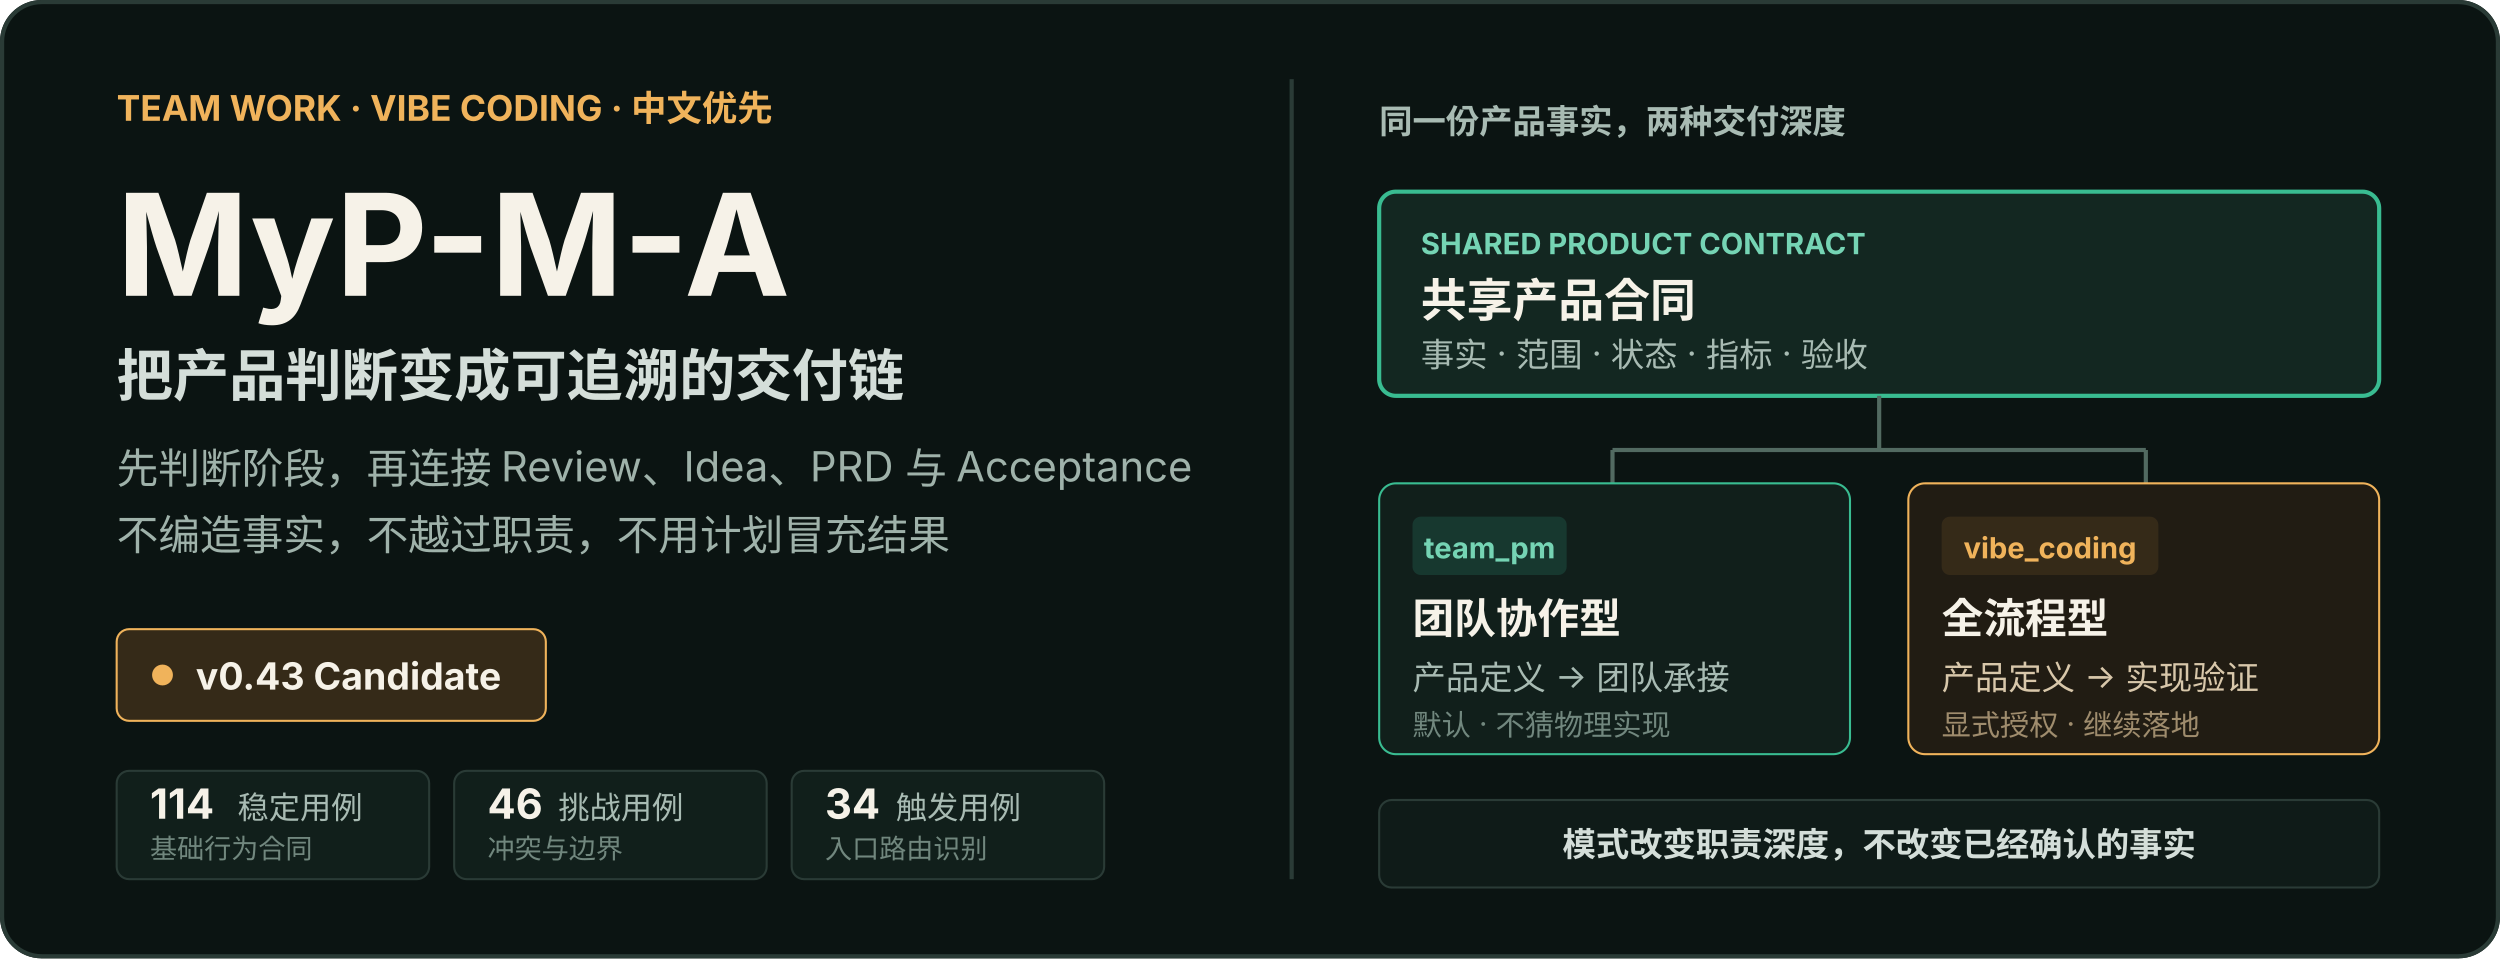
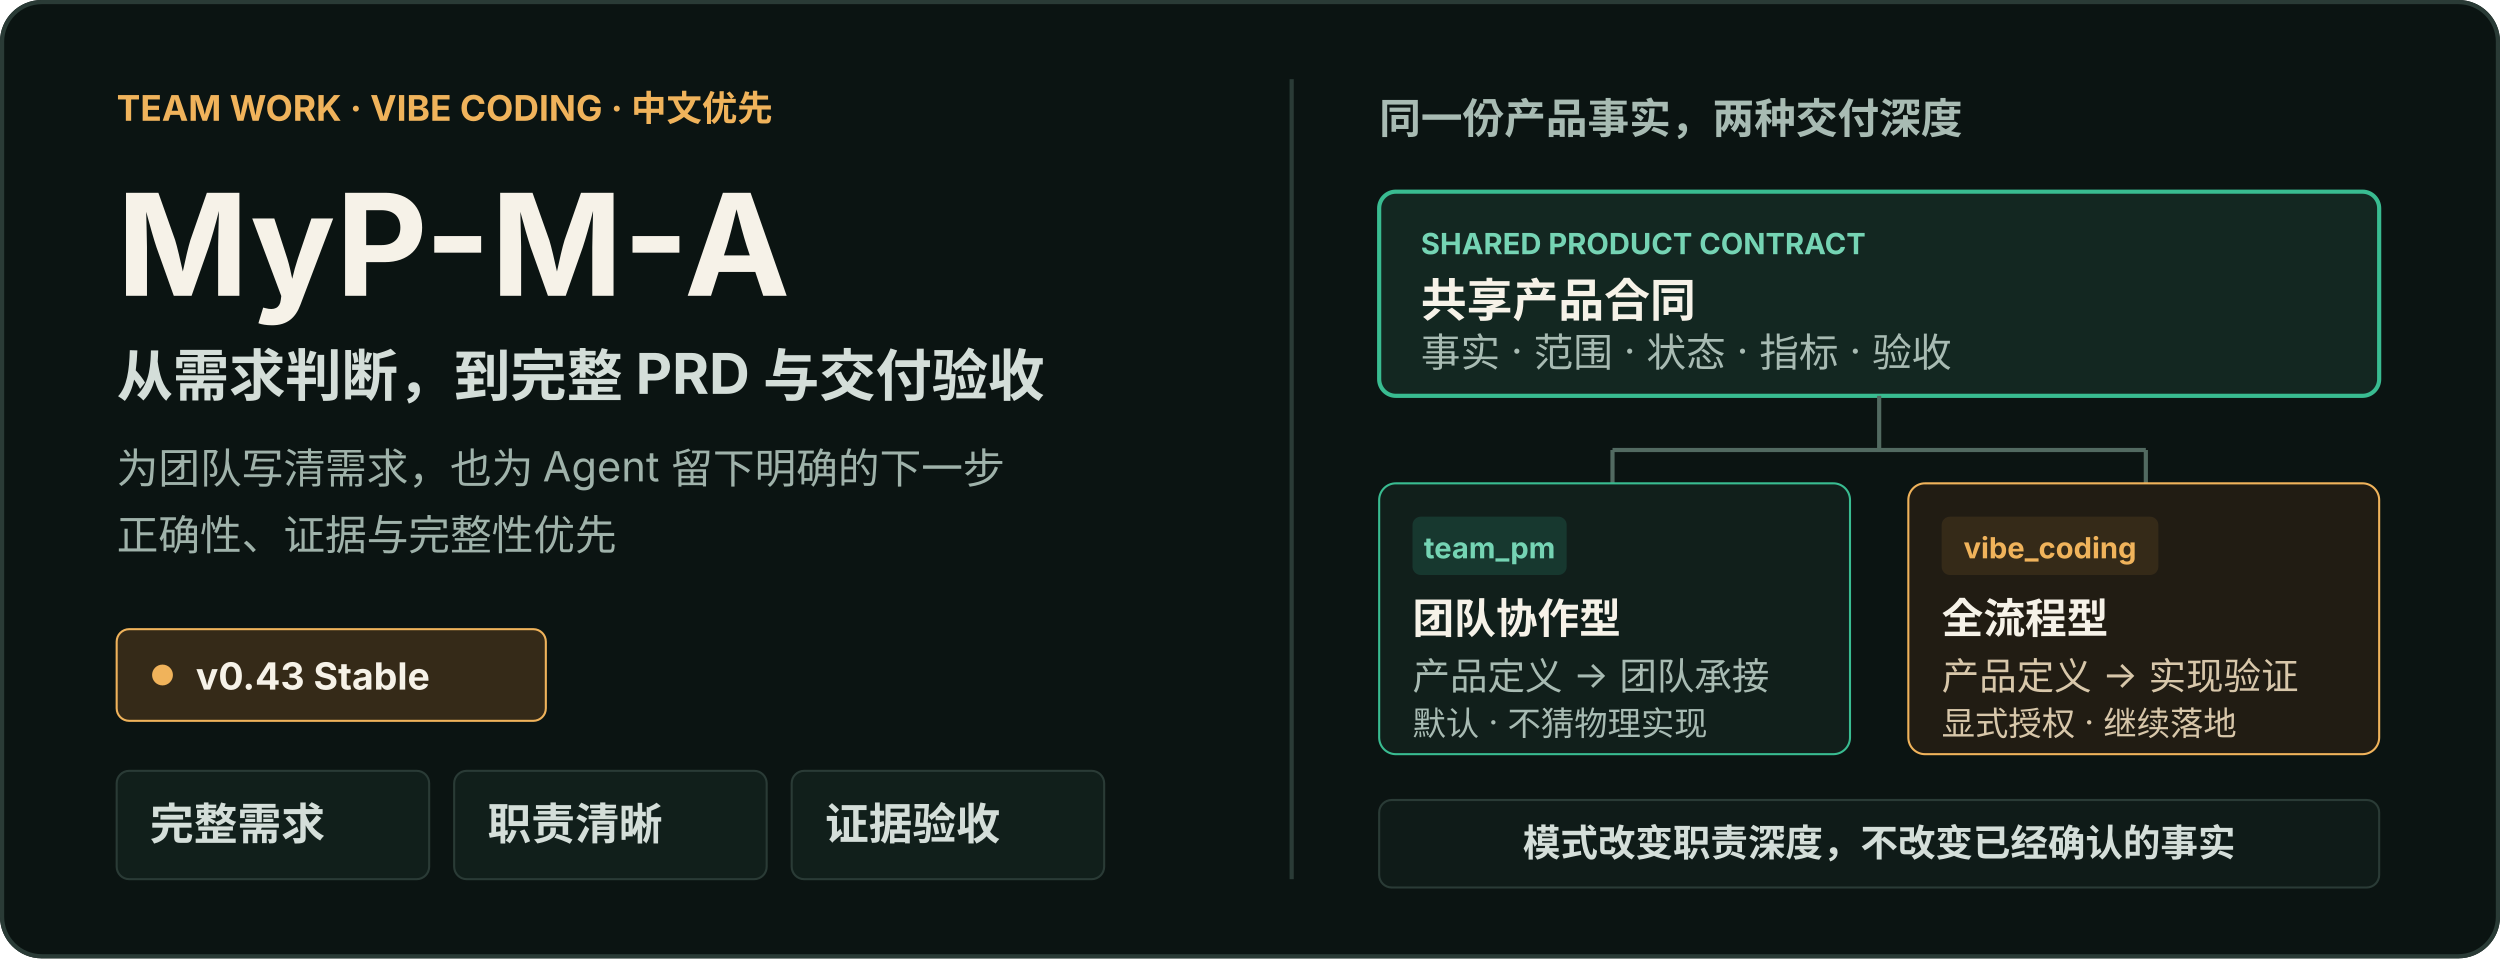
<svg xmlns="http://www.w3.org/2000/svg" width="1200" height="460" viewBox="0 0 1200 460" role="img" aria-labelledby="title desc">
  <rect width="1200" height="460" rx="20" fill="#0B1412" />
  <rect x="1" y="1" width="1198" height="458" rx="19" fill="none" stroke="#2A3B36" stroke-width="2" />
  <g font-family="-apple-system, BlinkMacSystemFont, 'Segoe UI', 'PingFang SC', 'Microsoft YaHei', sans-serif">
    <text x="56" y="58" fill="#F0B35B" font-size="17" font-weight="700">TEAM WORK · VIBE CODING · 中文优先</text>
    <text x="56" y="142" fill="#F6F2E8" font-size="68" font-weight="750">MyP-M-A</text>
-     <text x="56" y="190" fill="#D4DED9" font-size="27" font-weight="650">把产品判断变成可追溯的交付链</text>
-     <text x="56" y="232" fill="#9FB2AA" font-size="20">先判断阶段，再连接 Review、Idea、PRD 与 Acceptance</text>
-     <text x="56" y="264" fill="#9FB2AA" font-size="20">不编造事实，不越过职责，不用计划冒充结果</text>
+     <text x="56" y="190" fill="#D4DED9" font-size="27" font-weight="650">从需求判断，到完整 PRD 与交付验收</text>
+     <text x="56" y="232" fill="#9FB2AA" font-size="20">为团队写清需求，也为 Agent 留下明确的下一步</text>
+     <text x="56" y="264" fill="#9FB2AA" font-size="20">正确性、证据与完整性优先</text>
    <g transform="translate(56 302)">
      <rect width="206" height="44" rx="6" fill="#352A18" stroke="#F0B35B" />
      <circle cx="22" cy="22" r="5" fill="#F0B35B" />
-       <text x="38" y="29" fill="#F6F2E8" font-size="18" font-weight="700">v0.43 Candidate</text>
+       <text x="38" y="29" fill="#F6F2E8" font-size="18" font-weight="700">v0.43 Stable</text>
    </g>
    <g transform="translate(56 370)">
      <rect width="150" height="52" rx="6" fill="#111F1B" stroke="#2A3B36" />
-       <text x="16" y="23" fill="#F6F2E8" font-size="20" font-weight="750">114</text>
-       <text x="58" y="23" fill="#A8BBB3" font-size="15">稳定用例</text>
-       <text x="16" y="42" fill="#71877E" font-size="13">基础行为合同</text>
+       <text x="16" y="33" fill="#D4DED9" font-size="21" font-weight="650">完整需求</text>
    </g>
    <g transform="translate(218 370)">
      <rect width="150" height="52" rx="6" fill="#111F1B" stroke="#2A3B36" />
-       <text x="16" y="23" fill="#F6F2E8" font-size="20" font-weight="750">46</text>
-       <text x="50" y="23" fill="#A8BBB3" font-size="15">挑战用例</text>
-       <text x="16" y="42" fill="#71877E" font-size="13">冲突与边界</text>
+       <text x="16" y="33" fill="#D4DED9" font-size="21" font-weight="650">职责清晰</text>
    </g>
    <g transform="translate(380 370)">
      <rect width="150" height="52" rx="6" fill="#111F1B" stroke="#2A3B36" />
-       <text x="16" y="23" fill="#F6F2E8" font-size="20" font-weight="750">34</text>
-       <text x="50" y="23" fill="#A8BBB3" font-size="15">触发用例</text>
-       <text x="16" y="42" fill="#71877E" font-size="13">入口路由识别</text>
+       <text x="16" y="33" fill="#D4DED9" font-size="21" font-weight="650">证据验收</text>
    </g>
    <line x1="620" y1="38" x2="620" y2="422" stroke="#2A3B36" stroke-width="2" />
    <g transform="translate(662 46)">
-       <text x="0" y="18" fill="#A8BBB3" font-size="16" font-weight="700">同一份产品事实，两种交付深度</text>
+       <text x="0" y="18" fill="#A8BBB3" font-size="20" font-weight="700">同一份产品事实，两种交付深度</text>
      <g transform="translate(0 46)">
        <rect width="480" height="98" rx="8" fill="#132721" stroke="#39BC91" stroke-width="2" />
        <text x="20" y="30" fill="#75D4B4" font-size="14" font-weight="700">SHARED PRODUCT CONTRACT</text>
        <text x="20" y="60" fill="#F6F2E8" font-size="22" font-weight="750">共享产品合同</text>
-         <text x="20" y="84" fill="#A8BBB3" font-size="16">事实 · 范围 · 状态 · 指标 · 验收</text>
+         <text x="20" y="84" fill="#A8BBB3" font-size="19">事实 · 范围 · 状态 · 指标 · 验收</text>
      </g>
      <path d="M240 144 V170 M112 170 H368 M112 170 V186 M368 170 V186" fill="none" stroke="#526A61" stroke-width="2" />
      <g transform="translate(0 186)">
        <rect width="226" height="130" rx="8" fill="#111F1B" stroke="#39BC91" />
        <rect x="16" y="16" width="74" height="28" rx="4" fill="#17382F" />
        <text x="53" y="36" text-anchor="middle" fill="#75D4B4" font-size="14" font-weight="700">team_pm</text>
        <text x="16" y="72" fill="#F6F2E8" font-size="20" font-weight="750">团队协作型</text>
-         <text x="16" y="99" fill="#A8BBB3" font-size="16">产品定义 → 团队承接</text>
-         <text x="16" y="121" fill="#71877E" font-size="14">默认 · 不猜物理实现</text>
+         <text x="16" y="99" fill="#A8BBB3" font-size="18">产品定义 → 团队承接</text>
+         <text x="16" y="121" fill="#A8BBB3" font-size="16">默认 · 不猜物理实现</text>
      </g>
      <g transform="translate(254 186)">
        <rect width="226" height="130" rx="8" fill="#211C13" stroke="#F0B35B" />
        <rect x="16" y="16" width="104" height="28" rx="4" fill="#352A18" />
        <text x="68" y="36" text-anchor="middle" fill="#F0B35B" font-size="14" font-weight="700">vibe_coding</text>
        <text x="16" y="72" fill="#F6F2E8" font-size="20" font-weight="750">全流程型</text>
-         <text x="16" y="99" fill="#D8C7AA" font-size="16">产品定义 → 实现验证</text>
-         <text x="16" y="121" fill="#9F8C6D" font-size="14">显式授权 · 继续落地</text>
+         <text x="16" y="99" fill="#D8C7AA" font-size="18">产品定义 → 实现验证</text>
+         <text x="16" y="121" fill="#D8C7AA" font-size="16">显式授权 · 继续落地</text>
      </g>
      <rect x="0" y="338" width="480" height="42" rx="6" fill="#0F1B18" stroke="#2A3B36" />
-       <text x="240" y="365" text-anchor="middle" fill="#D4DED9" font-size="16" font-weight="650">模式改变职责深度，不改变已经确认的事实</text>
+       <text x="240" y="365" text-anchor="middle" fill="#D4DED9" font-size="18" font-weight="650">模式改变职责深度，不改变已经确认的事实</text>
    </g>
  </g>
</svg>
